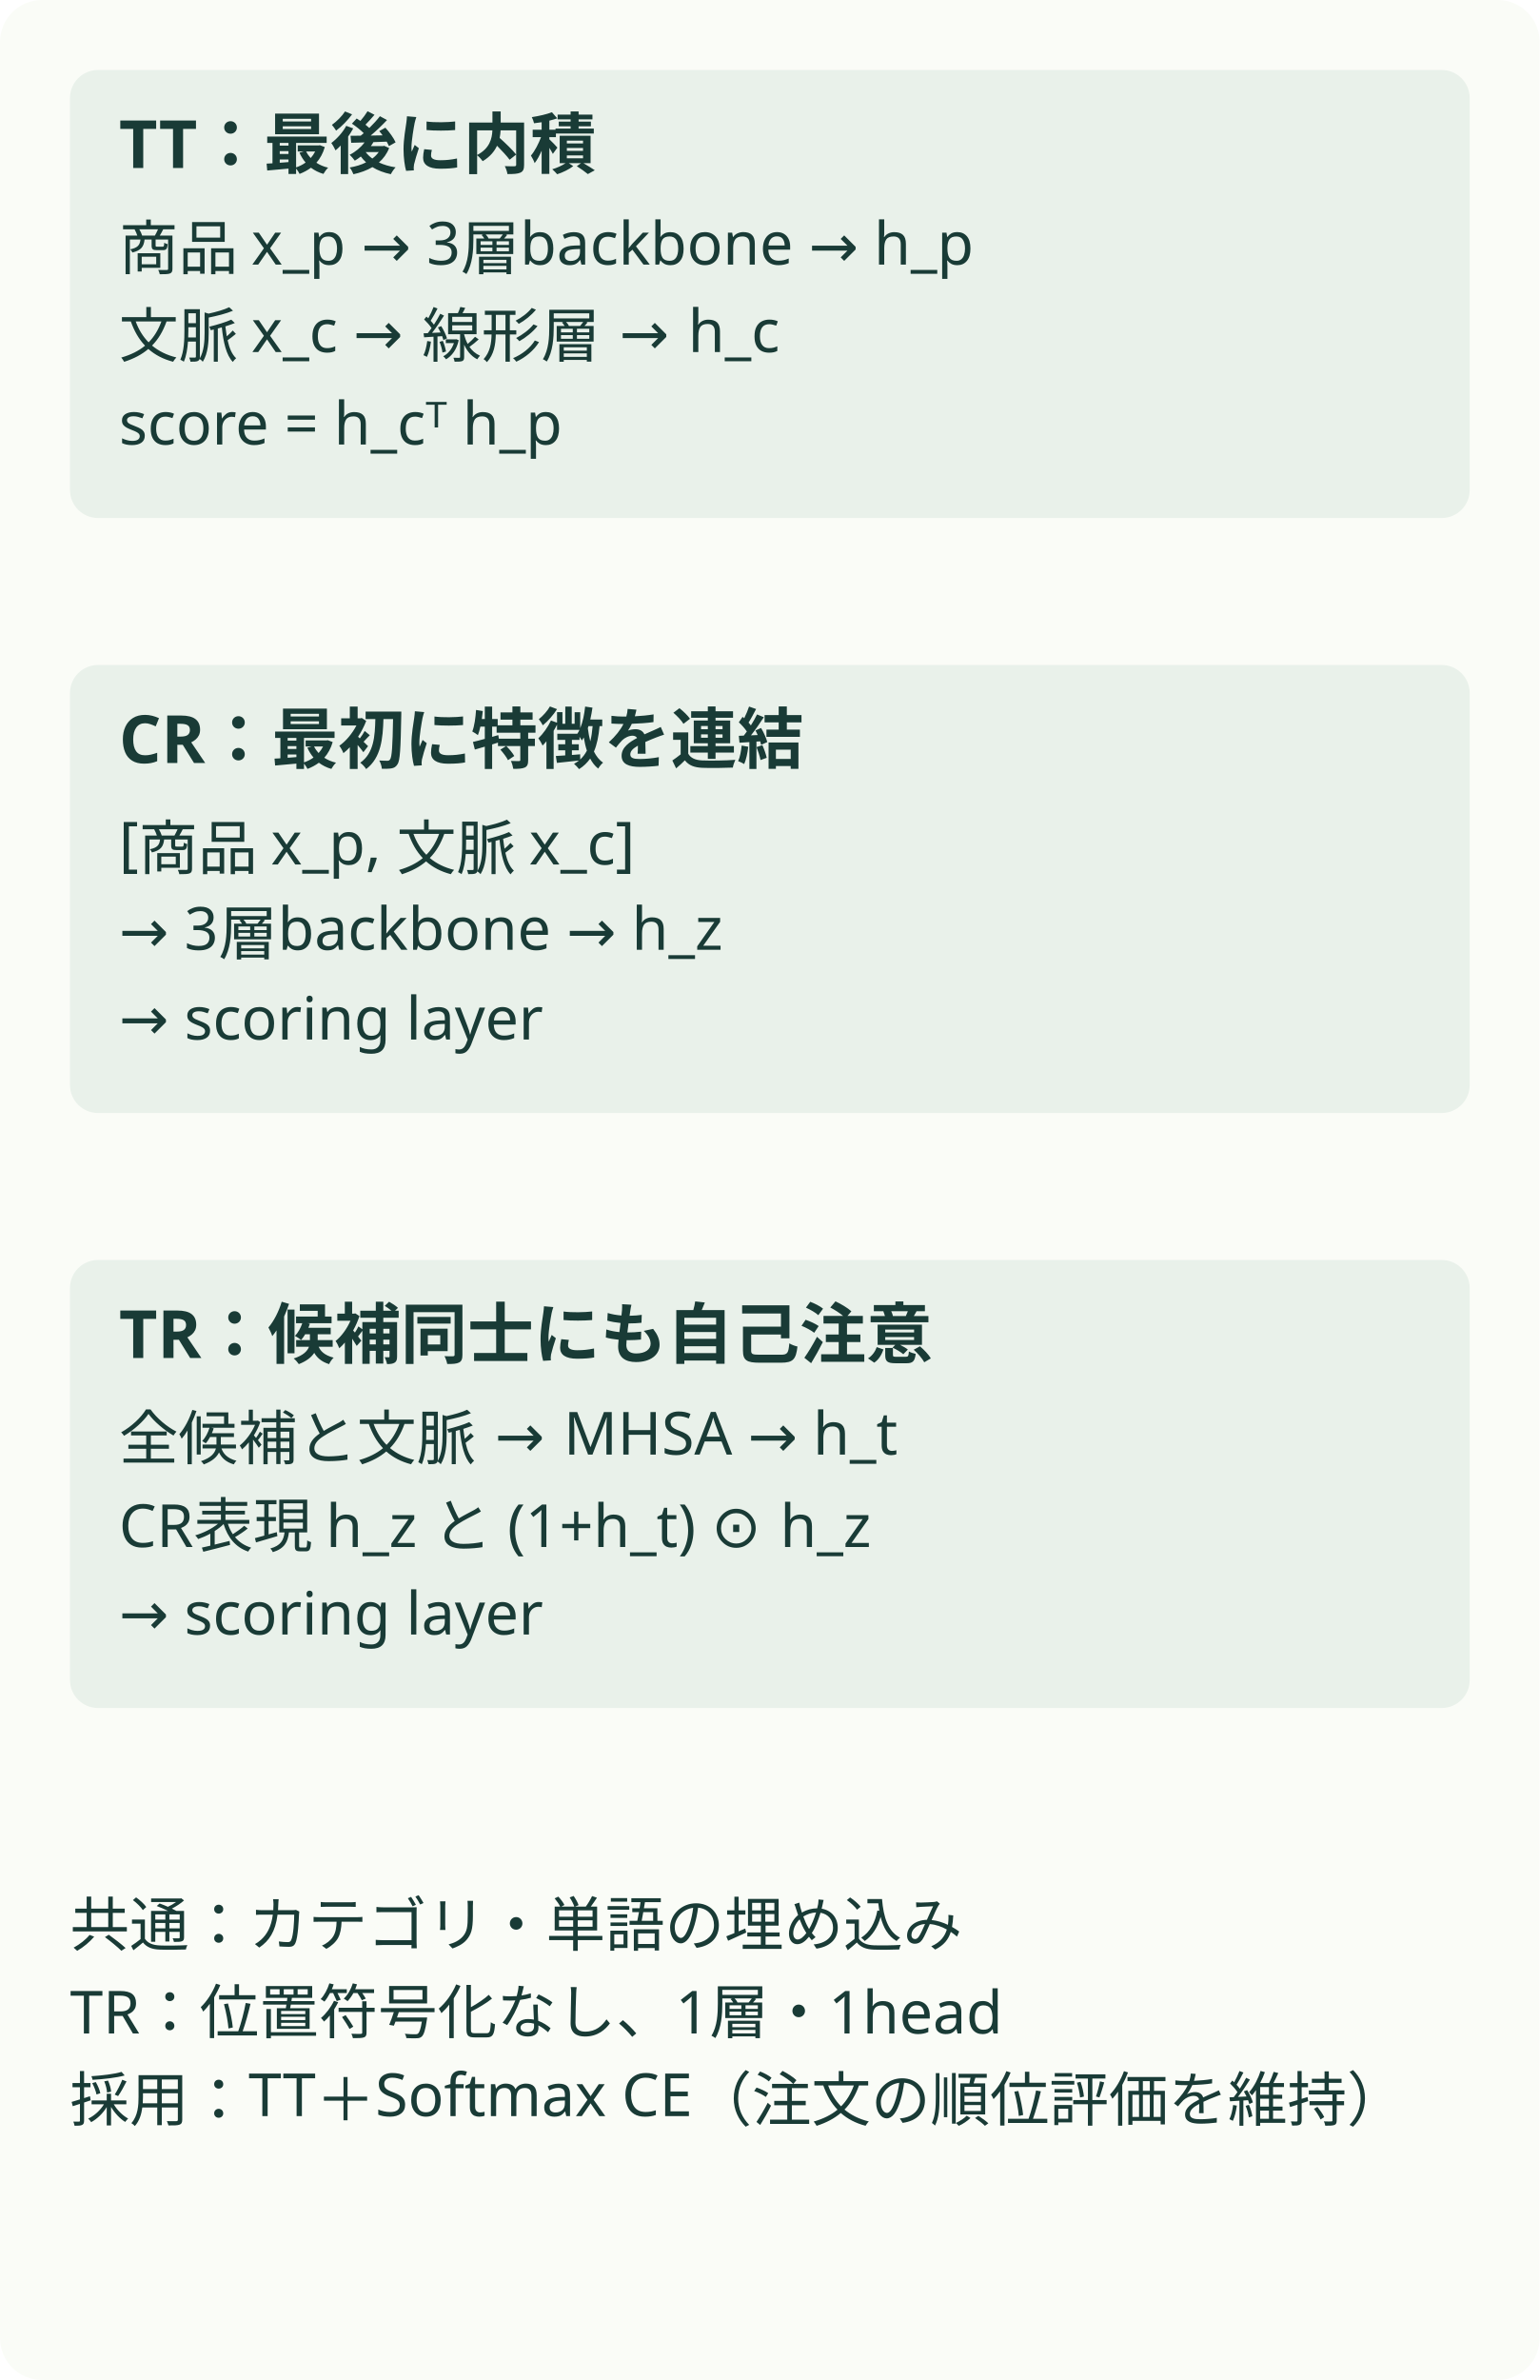
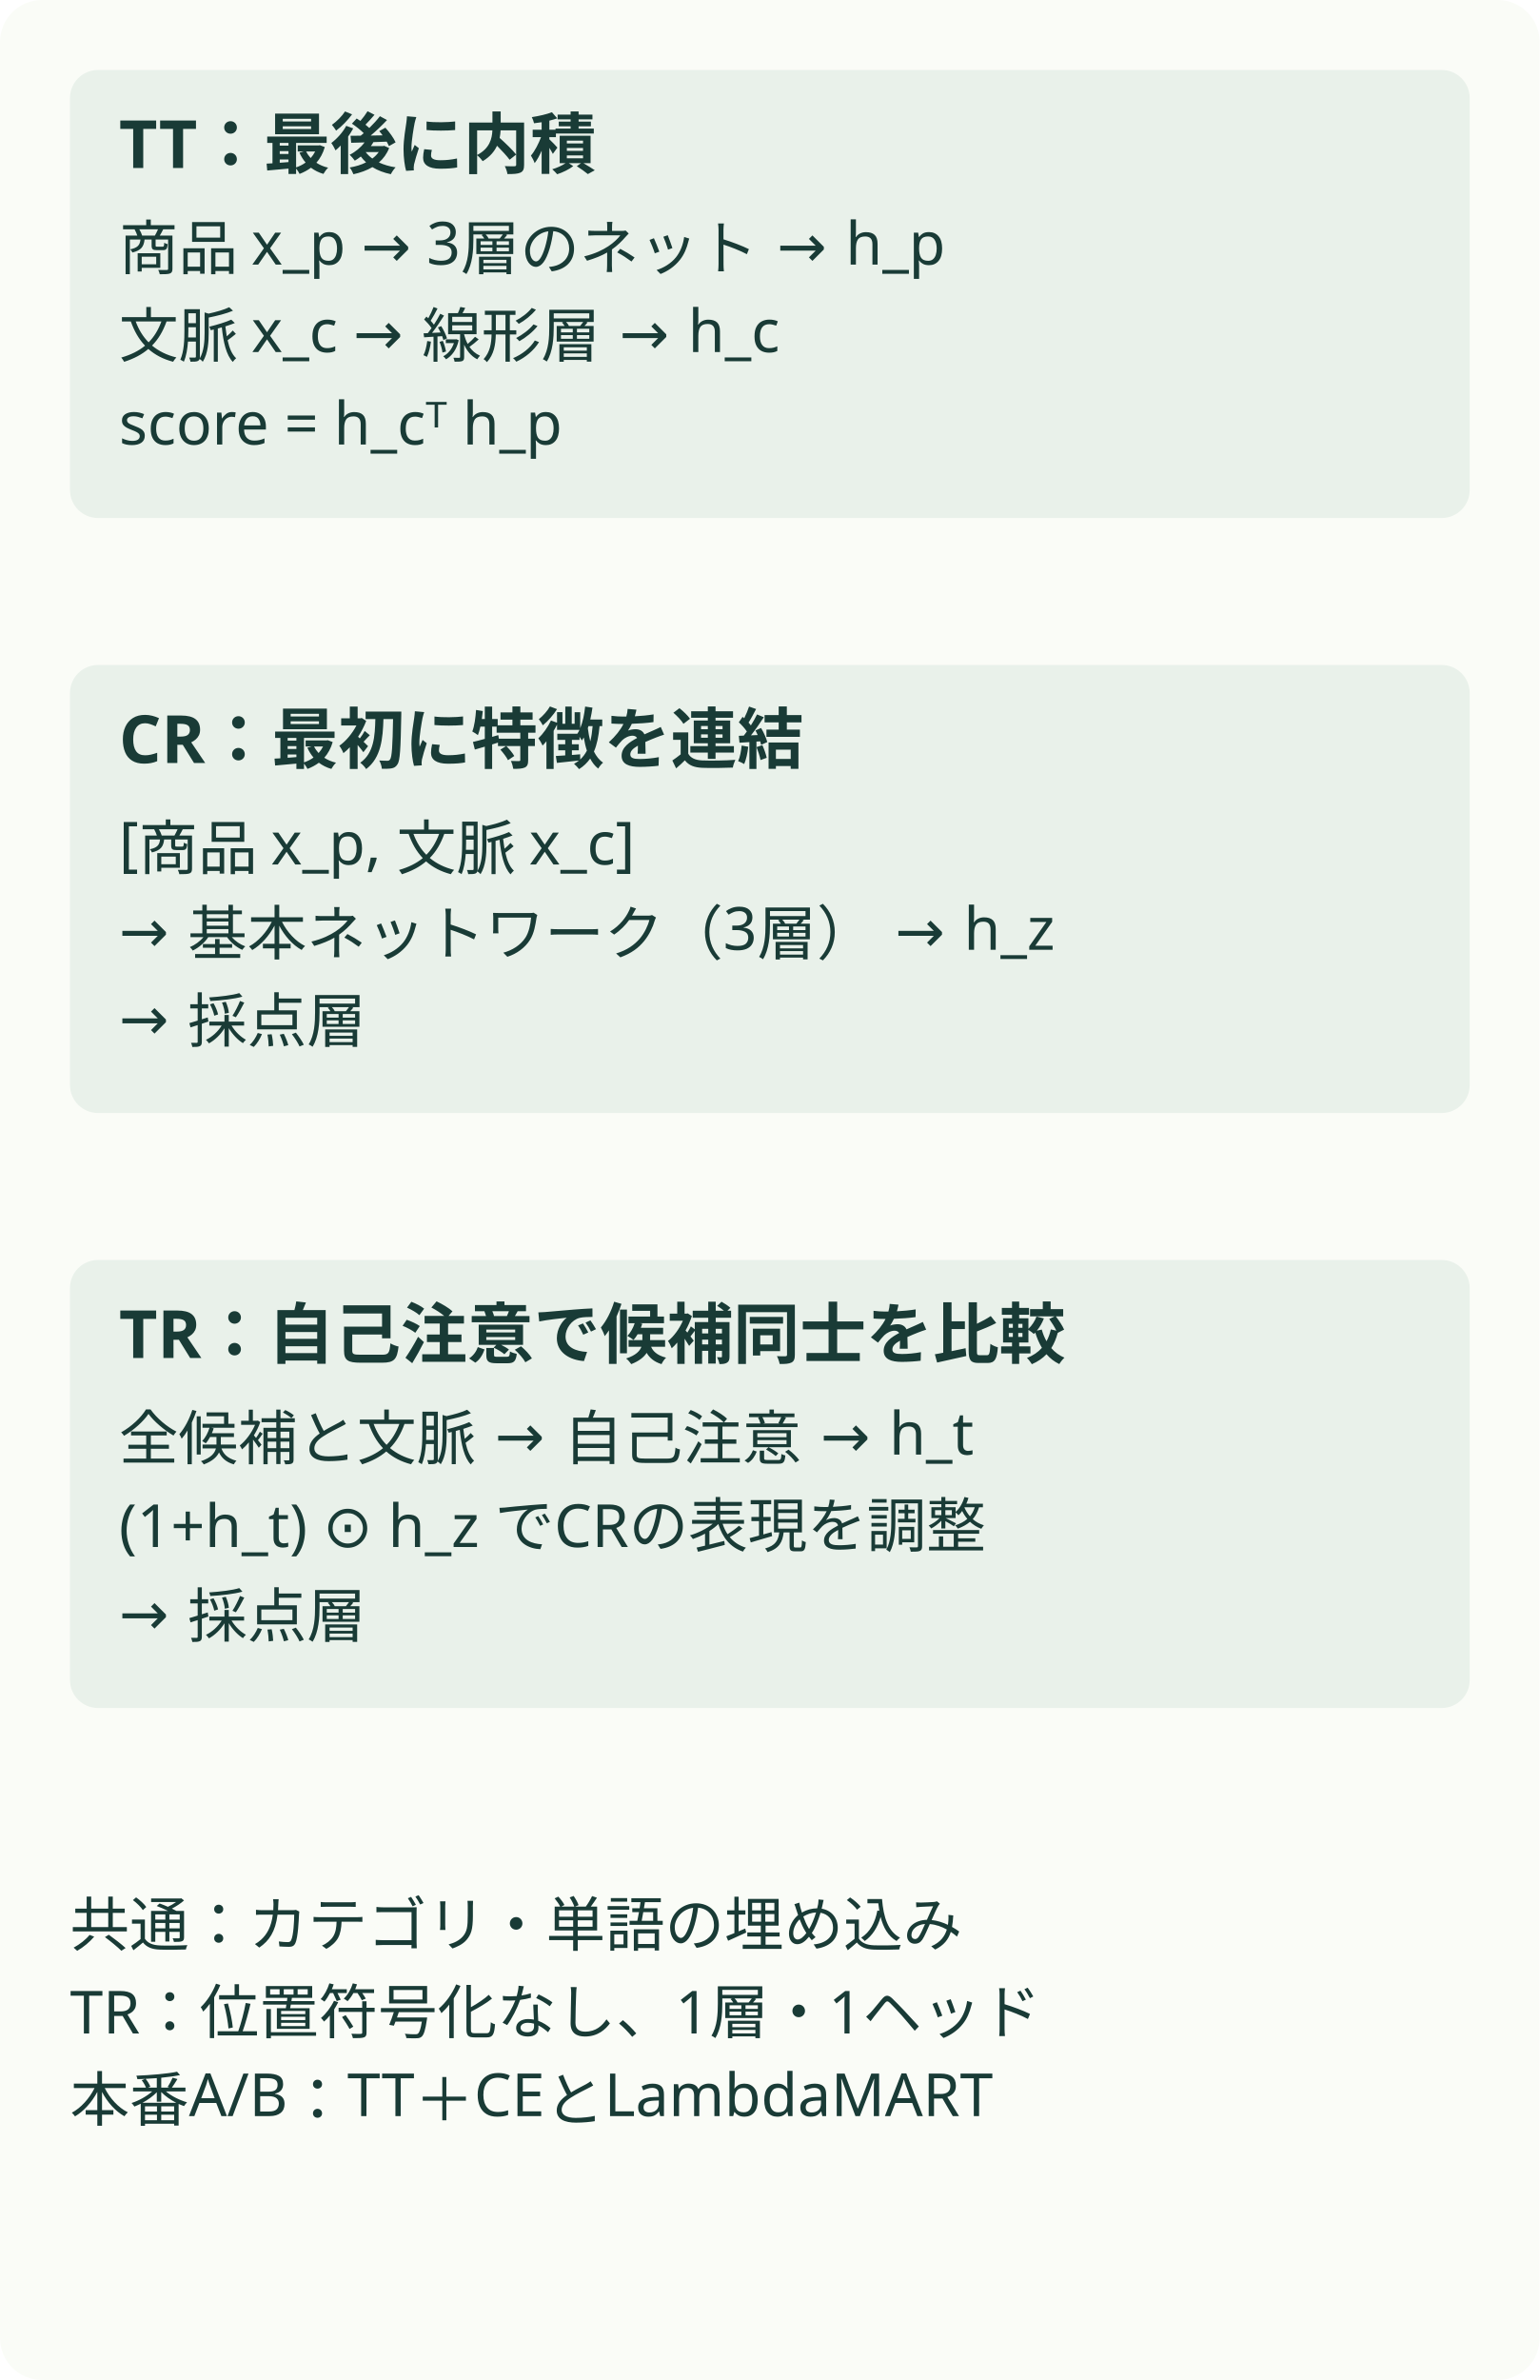
<svg xmlns="http://www.w3.org/2000/svg" viewBox="0 0 440 680" role="img" aria-labelledby="title desc">
  <defs>
    <marker id="arrow" markerWidth="8" markerHeight="8" refX="6" refY="3" orient="auto">
      <path d="M0,0 L6,3 L0,6" fill="#217661" />
    </marker>
  </defs>
  <rect width="440" height="680" rx="12" fill="#fafcf7" />
  <rect x="20" y="20" width="400" height="128" rx="8" fill="#e9f1ea" stroke="none" />
  <text x="34" y="48" font-family="sans-serif" font-size="19" font-weight="bold" fill="#193b36">TT：最後に内積</text>
-   <text x="34" y="77" font-family="sans-serif" font-size="17" font-weight="normal" fill="#193b36">商品 x_p → 3層backbone → h_p</text>
+   <text x="34" y="77" font-family="sans-serif" font-size="17" font-weight="normal" fill="#193b36">商品 x_p → 3層のネット → h_p</text>
  <text x="34" y="102" font-family="sans-serif" font-size="17" font-weight="normal" fill="#193b36">文脈 x_c → 線形層 → h_c</text>
  <text x="34" y="127" font-family="sans-serif" font-size="17" font-weight="normal" fill="#193b36">score = h_cᵀ h_p</text>
  <rect x="20" y="190" width="400" height="128" rx="8" fill="#e9f1ea" stroke="none" />
  <text x="34" y="218" font-family="sans-serif" font-size="19" font-weight="bold" fill="#193b36">CR：最初に特徴を連結</text>
  <text x="34" y="247" font-family="sans-serif" font-size="17" font-weight="normal" fill="#193b36">[商品 x_p, 文脈 x_c]</text>
-   <text x="34" y="272" font-family="sans-serif" font-size="17" font-weight="normal" fill="#193b36">→ 3層backbone → h_z</text>
-   <text x="34" y="297" font-family="sans-serif" font-size="17" font-weight="normal" fill="#193b36">→ scoring layer</text>
+   <text x="34" y="272" font-family="sans-serif" font-size="17" font-weight="normal" fill="#193b36">→ 基本ネットワーク（3層） → h_z</text>
+   <text x="34" y="297" font-family="sans-serif" font-size="17" font-weight="normal" fill="#193b36">→ 採点層</text>
  <rect x="20" y="360" width="400" height="128" rx="8" fill="#e9f1ea" stroke="none" />
-   <text x="34" y="388" font-family="sans-serif" font-size="19" font-weight="bold" fill="#193b36">TR：候補同士にも自己注意</text>
-   <text x="34" y="417" font-family="sans-serif" font-size="17" font-weight="normal" fill="#193b36">全候補と文脈 → MHSA → h_t</text>
-   <text x="34" y="442" font-family="sans-serif" font-size="17" font-weight="normal" fill="#193b36">CR表現 h_z と (1+h_t) ⊙ h_z</text>
-   <text x="34" y="467" font-family="sans-serif" font-size="17" font-weight="normal" fill="#193b36">→ scoring layer</text>
+   <text x="34" y="388" font-family="sans-serif" font-size="19" font-weight="bold" fill="#193b36">TR：自己注意で候補同士を比較</text>
+   <text x="34" y="417" font-family="sans-serif" font-size="17" font-weight="normal" fill="#193b36">全候補と文脈 → 自己注意 → h_t</text>
+   <text x="34" y="442" font-family="sans-serif" font-size="17" font-weight="normal" fill="#193b36">(1+h_t) ⊙ h_z でCRの表現を調整</text>
+   <text x="34" y="467" font-family="sans-serif" font-size="17" font-weight="normal" fill="#193b36">→ 採点層</text>
  <text x="20" y="556" font-family="sans-serif" font-size="17" font-weight="normal" fill="#193b36">共通：カテゴリ・単語の埋め込み</text>
-   <text x="20" y="581" font-family="sans-serif" font-size="17" font-weight="normal" fill="#193b36">TR：位置符号化なし、1層・1head</text>
-   <text x="20" y="606" font-family="sans-serif" font-size="17" font-weight="normal" fill="#193b36">採用：TT＋Softmax CE（注文の順位評価を維持）</text>
+   <text x="20" y="581" font-family="sans-serif" font-size="17" font-weight="normal" fill="#193b36">TR：位置符号化なし、1層・1ヘッド</text>
+   <text x="20" y="606" font-family="sans-serif" font-size="17" font-weight="normal" fill="#193b36">本番A/B：TT＋CEとLambdaMART</text>
</svg>
